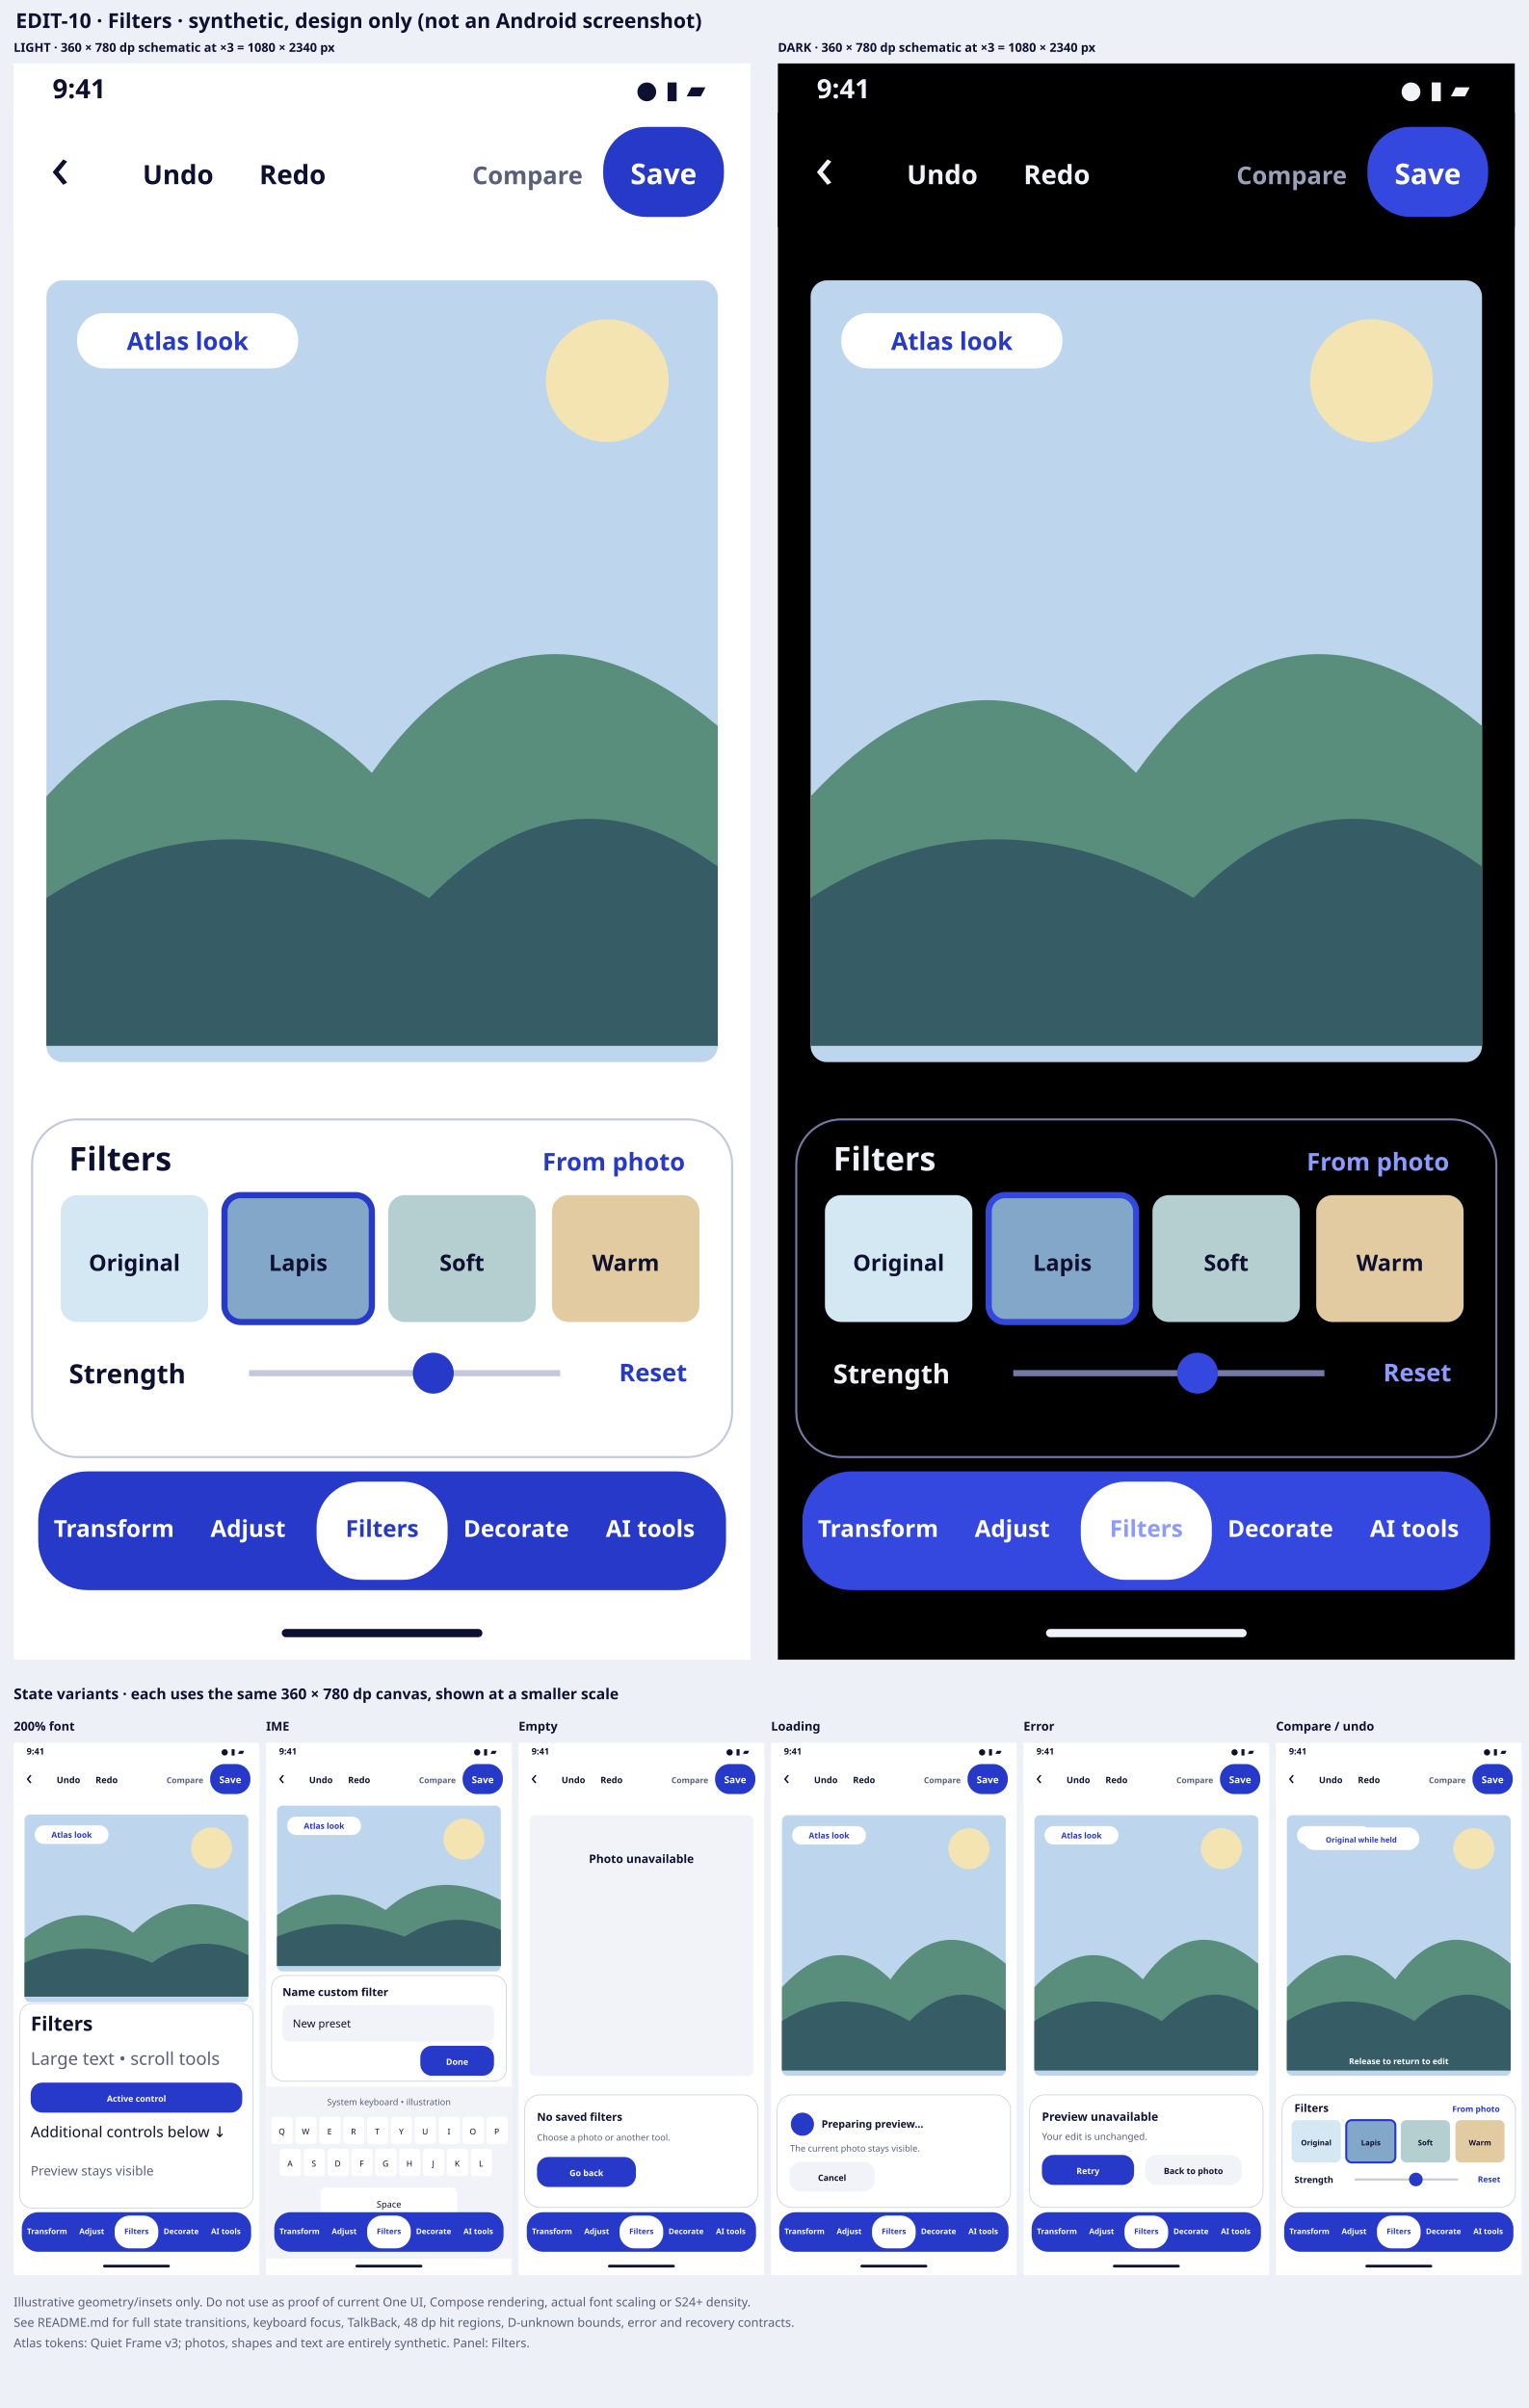
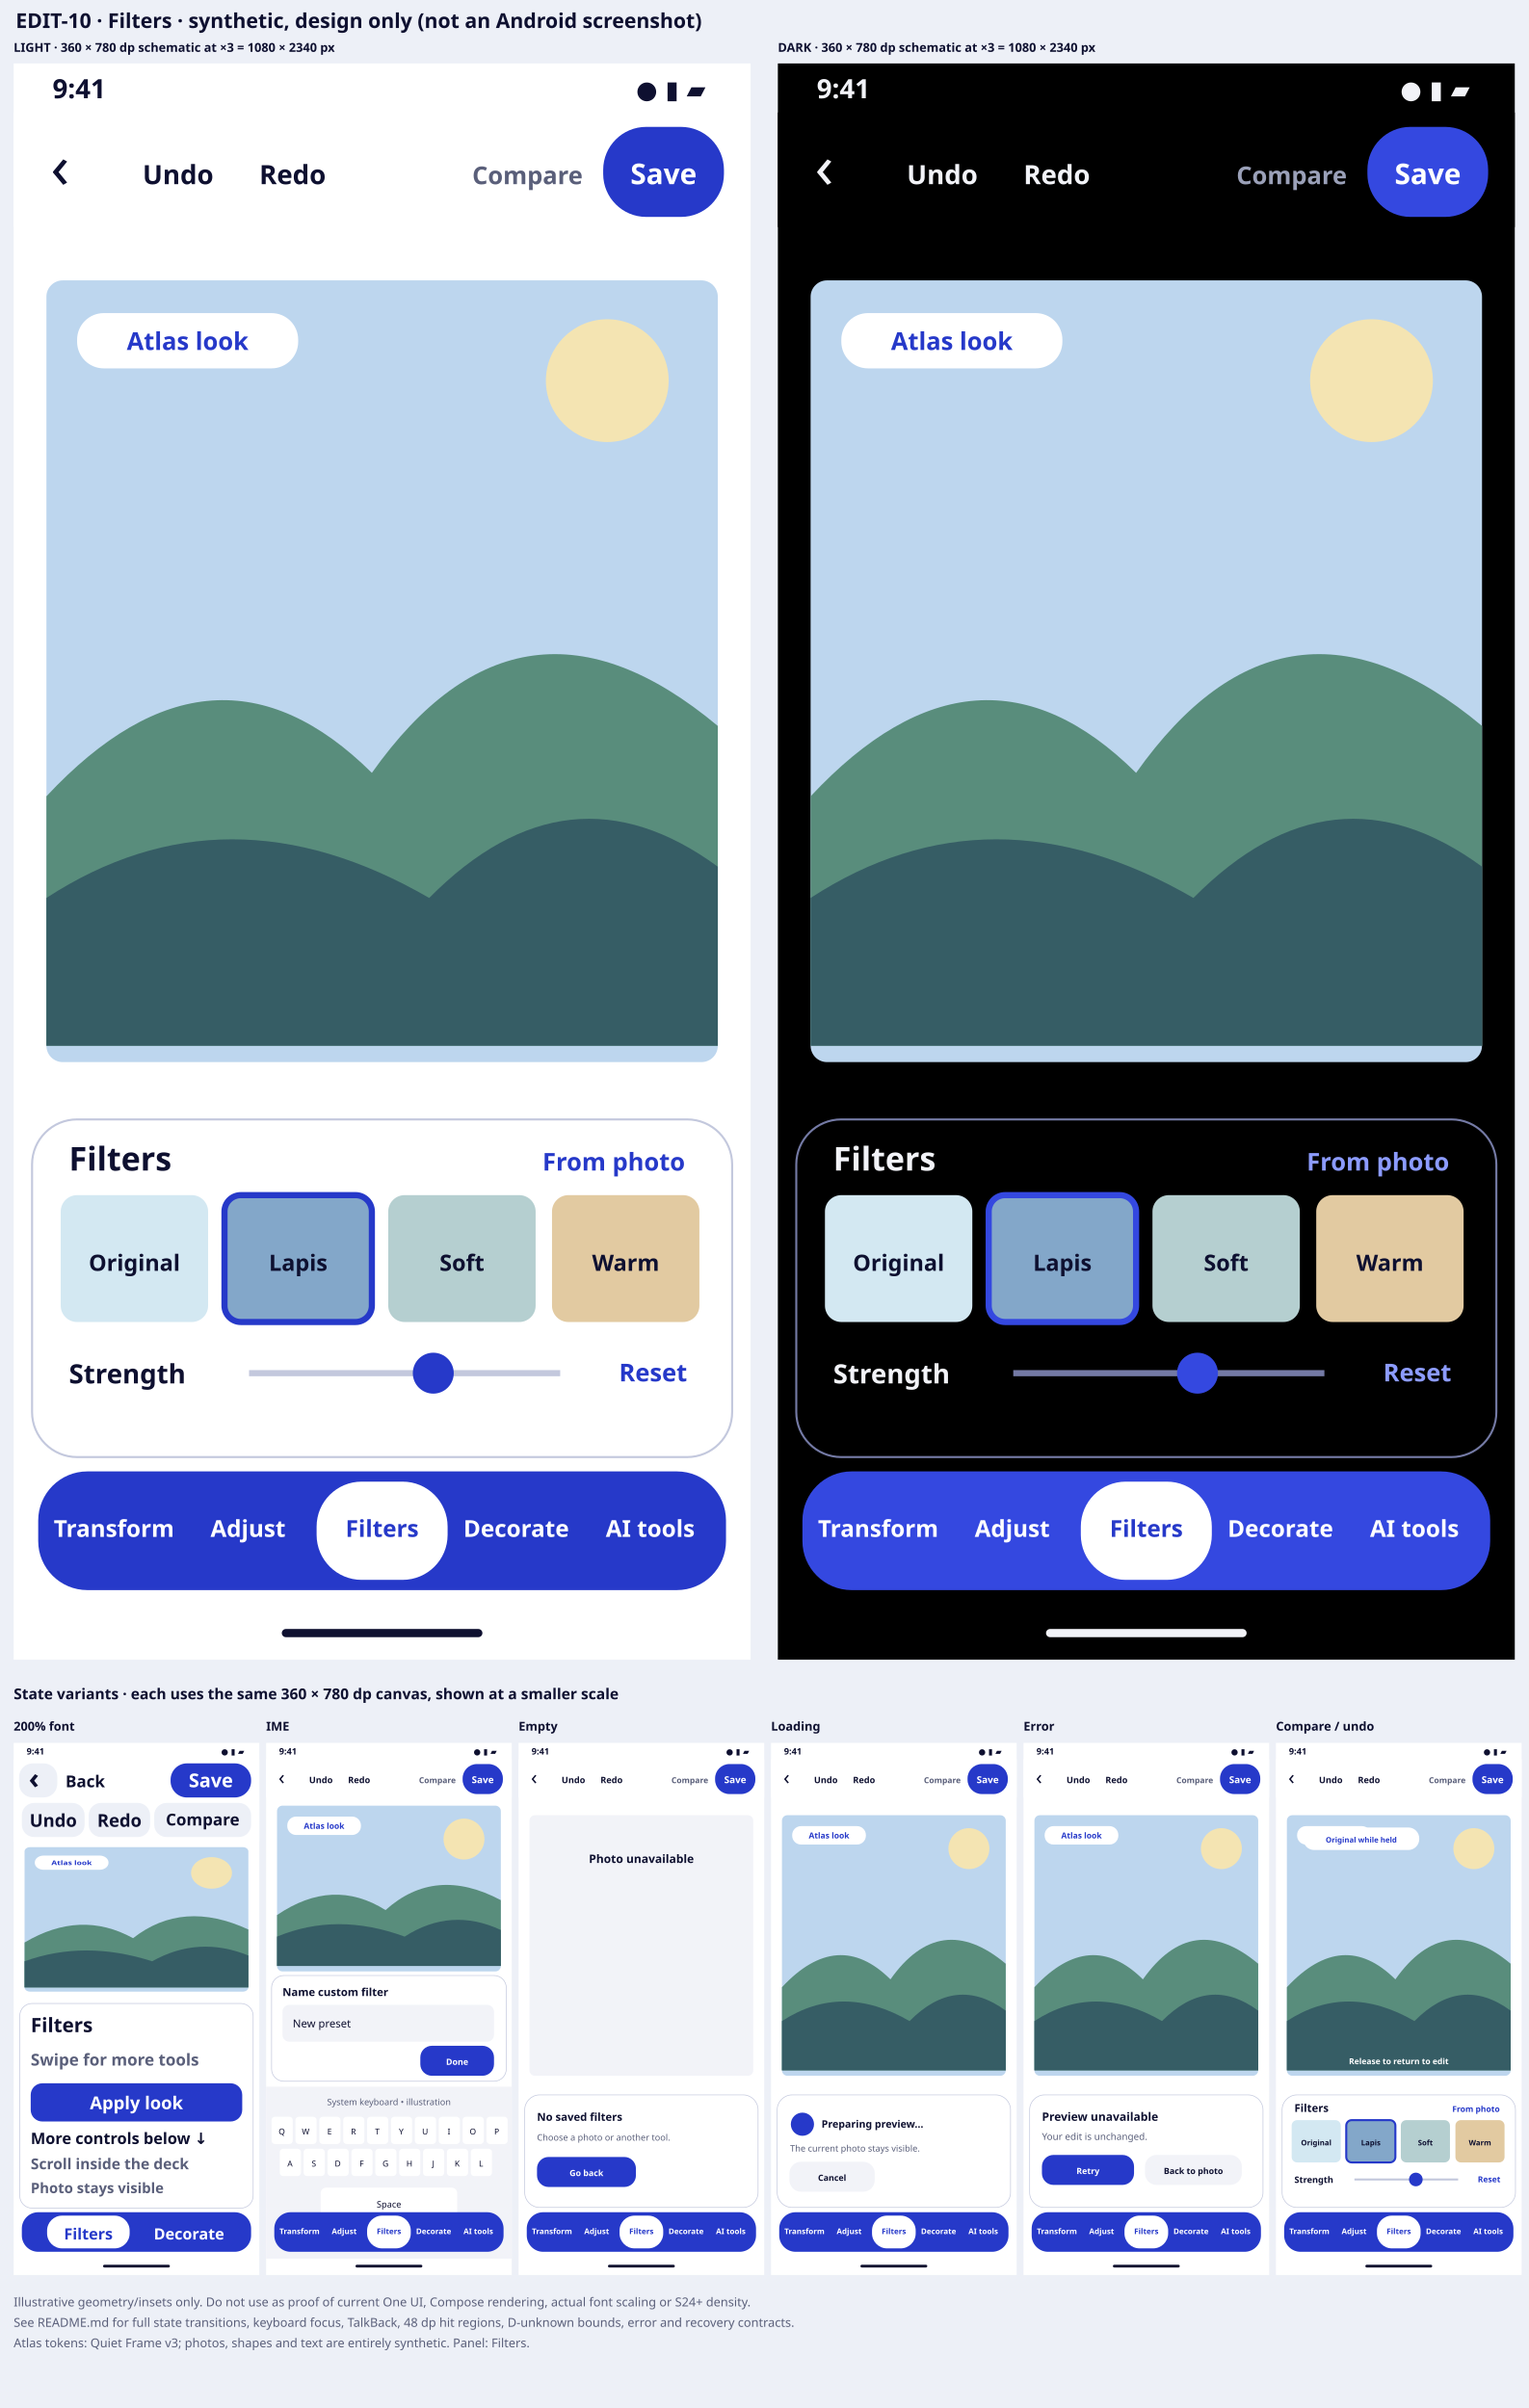
<svg xmlns="http://www.w3.org/2000/svg" width="2240" height="3530" viewBox="0 0 2240 3530" role="img" aria-label="EDIT-10 Filters two full S24 plus light dark 1080 by 2340 wireframes and six smaller layout state variants">
  <rect x="0" y="0" width="2240" height="3530" rx="0" fill="#EDF0F7" stroke="none" stroke-width="0" />
  <text x="23" y="41" fill="#0E1030" font-size="30" font-weight="700" font-family="Funnel Sans, sans-serif" text-anchor="start">EDIT-10 · Filters · synthetic, design only (not an Android screenshot)</text>
  <text x="20" y="76" fill="#0E1030" font-size="18" font-weight="600" font-family="Funnel Sans, sans-serif" text-anchor="start">LIGHT · 360 × 780 dp schematic at ×3 = 1080 × 2340 px</text>
  <g transform="translate(20,93) scale(3)">
    <rect x="0" y="0" width="360" height="780" rx="0" fill="#FFFFFF" stroke="none" stroke-width="0" />
    <text x="19" y="17" fill="#0E1030" font-size="13" font-weight="600" font-family="Funnel Sans, sans-serif" text-anchor="start">9:41</text>
    <text x="338" y="17" fill="#0E1030" font-size="12" font-weight="500" font-family="Funnel Sans, sans-serif" text-anchor="end">● ▮ ▰</text>
    <rect x="0" y="24" width="360" height="56" rx="0" fill="#FFFFFF" stroke="none" stroke-width="0" />
    <text x="18" y="61" fill="#0E1030" font-size="30" font-weight="400" font-family="Funnel Sans, sans-serif" text-anchor="start">‹</text>
    <text x="63" y="59" fill="#0E1030" font-size="13" font-weight="600" font-family="Funnel Sans, sans-serif" text-anchor="start">Undo</text>
    <text x="120" y="59" fill="#0E1030" font-size="13" font-weight="600" font-family="Funnel Sans, sans-serif" text-anchor="start">Redo</text>
    <text x="224" y="59" fill="#5A5F7A" font-size="12" font-weight="600" font-family="Funnel Sans, sans-serif" text-anchor="start">Compare</text>
    <rect x="288" y="31" width="59" height="44" rx="21" fill="#2639C9" stroke="none" stroke-width="0" />
    <text x="317.5" y="59" fill="#FFFFFF" font-size="14" font-weight="600" font-family="Funnel Sans, sans-serif" text-anchor="middle">Save</text>
    <rect x="16" y="106" width="328" height="382" rx="8" fill="#BDD6EE" stroke="none" stroke-width="0" />
    <path d="M16 358.12 Q98 270.26 175 346.66 Q248 243.52 344 323.74 V480 H16Z" fill="#598D7C" />
    <path d="M16 407.78 Q104 350.48 203 407.78 Q271 339.02 344 392.5 V480 H16Z" fill="#365D65" />
    <circle cx="290" cy="155" r="30" fill="#F4E4B2" stroke="none" stroke-width="0" />
    <rect x="31" y="122" width="108" height="27" rx="13" fill="#FFFFFF" stroke="none" stroke-width="0" />
    <text x="85" y="140" fill="#2639C9" font-size="12" font-weight="600" font-family="Funnel Sans, sans-serif" text-anchor="middle">Atlas look</text>
    <rect x="9" y="516" width="342" height="165" rx="22" fill="#FFFFFF" stroke="#C3C8DD" stroke-width="1" />
    <text x="27" y="541" fill="#0E1030" font-size="16" font-weight="600" font-family="Funnel Sans, sans-serif" text-anchor="start">Filters</text>
    <text x="328" y="541" fill="#2639C9" font-size="12" font-weight="600" font-family="Funnel Sans, sans-serif" text-anchor="end">From photo</text>
    <rect x="23" y="553" width="72" height="62" rx="8" fill="#D3E8F2" stroke="none" stroke-width="0" />
    <text x="59" y="590" fill="#0E1030" font-size="11" font-weight="600" font-family="Funnel Sans, sans-serif" text-anchor="middle">Original</text>
    <rect x="103" y="553" width="72" height="62" rx="8" fill="#83A7C9" stroke="#2639C9" stroke-width="3" />
    <text x="139" y="590" fill="#0E1030" font-size="11" font-weight="600" font-family="Funnel Sans, sans-serif" text-anchor="middle">Lapis</text>
    <rect x="183" y="553" width="72" height="62" rx="8" fill="#B5CFD0" stroke="none" stroke-width="0" />
    <text x="219" y="590" fill="#0E1030" font-size="11" font-weight="600" font-family="Funnel Sans, sans-serif" text-anchor="middle">Soft</text>
    <rect x="263" y="553" width="72" height="62" rx="8" fill="#E2CAA1" stroke="none" stroke-width="0" />
    <text x="299" y="590" fill="#0E1030" font-size="11" font-weight="600" font-family="Funnel Sans, sans-serif" text-anchor="middle">Warm</text>
    <text x="27" y="645" fill="#0E1030" font-size="13" font-weight="600" font-family="Funnel Sans, sans-serif" text-anchor="start">Strength</text>
    <line x1="115" y1="640" x2="267" y2="640" stroke="#C3C8DD" stroke-width="3" />
    <circle cx="205" cy="640" r="10" fill="#2639C9" stroke="none" stroke-width="0" />
    <text x="329" y="644" fill="#2639C9" font-size="12" font-weight="600" font-family="Funnel Sans, sans-serif" text-anchor="end">Reset</text>
    <rect x="12" y="688" width="336" height="58" rx="24" fill="#2639C9" stroke="none" stroke-width="0" />
    <text x="49" y="720" fill="#FFFFFF" font-size="11.4" font-weight="600" font-family="Funnel Sans, sans-serif" text-anchor="middle">Transform</text>
    <text x="114.5" y="720" fill="#FFFFFF" font-size="11.4" font-weight="600" font-family="Funnel Sans, sans-serif" text-anchor="middle">Adjust</text>
    <rect x="148" y="693" width="64" height="48" rx="22" fill="#FFFFFF" stroke="none" stroke-width="0" />
    <text x="180" y="720" fill="#2639C9" font-size="11.4" font-weight="600" font-family="Funnel Sans, sans-serif" text-anchor="middle">Filters</text>
    <text x="245.5" y="720" fill="#FFFFFF" font-size="11.4" font-weight="600" font-family="Funnel Sans, sans-serif" text-anchor="middle">Decorate</text>
    <text x="311" y="720" fill="#FFFFFF" font-size="11.4" font-weight="600" font-family="Funnel Sans, sans-serif" text-anchor="middle">AI tools</text>
    <rect x="131" y="765" width="98" height="4" rx="2" fill="#0E1030" stroke="none" stroke-width="0" />
  </g>
  <text x="1140" y="76" fill="#0E1030" font-size="18" font-weight="600" font-family="Funnel Sans, sans-serif" text-anchor="start">DARK · 360 × 780 dp schematic at ×3 = 1080 × 2340 px</text>
  <g transform="translate(1140,93) scale(3)">
    <rect x="0" y="0" width="360" height="780" rx="0" fill="#000000" stroke="none" stroke-width="0" />
    <text x="19" y="17" fill="#F2F3F8" font-size="13" font-weight="600" font-family="Funnel Sans, sans-serif" text-anchor="start">9:41</text>
    <text x="338" y="17" fill="#F2F3F8" font-size="12" font-weight="500" font-family="Funnel Sans, sans-serif" text-anchor="end">● ▮ ▰</text>
    <rect x="0" y="24" width="360" height="56" rx="0" fill="#000000" stroke="none" stroke-width="0" />
    <text x="18" y="61" fill="#F2F3F8" font-size="30" font-weight="400" font-family="Funnel Sans, sans-serif" text-anchor="start">‹</text>
    <text x="63" y="59" fill="#F2F3F8" font-size="13" font-weight="600" font-family="Funnel Sans, sans-serif" text-anchor="start">Undo</text>
    <text x="120" y="59" fill="#F2F3F8" font-size="13" font-weight="600" font-family="Funnel Sans, sans-serif" text-anchor="start">Redo</text>
    <text x="224" y="59" fill="#9AA0B8" font-size="12" font-weight="600" font-family="Funnel Sans, sans-serif" text-anchor="start">Compare</text>
    <rect x="288" y="31" width="59" height="44" rx="21" fill="#3448E0" stroke="none" stroke-width="0" />
    <text x="317.5" y="59" fill="#FFFFFF" font-size="14" font-weight="600" font-family="Funnel Sans, sans-serif" text-anchor="middle">Save</text>
    <rect x="16" y="106" width="328" height="382" rx="8" fill="#BDD6EE" stroke="none" stroke-width="0" />
    <path d="M16 358.12 Q98 270.26 175 346.66 Q248 243.52 344 323.74 V480 H16Z" fill="#598D7C" />
    <path d="M16 407.78 Q104 350.48 203 407.78 Q271 339.02 344 392.5 V480 H16Z" fill="#365D65" />
    <circle cx="290" cy="155" r="30" fill="#F4E4B2" stroke="none" stroke-width="0" />
    <rect x="31" y="122" width="108" height="27" rx="13" fill="#FFFFFF" stroke="none" stroke-width="0" />
    <text x="85" y="140" fill="#2639C9" font-size="12" font-weight="600" font-family="Funnel Sans, sans-serif" text-anchor="middle">Atlas look</text>
    <rect x="9" y="516" width="342" height="165" rx="22" fill="#000000" stroke="#747AA5" stroke-width="1" />
    <text x="27" y="541" fill="#F2F3F8" font-size="16" font-weight="600" font-family="Funnel Sans, sans-serif" text-anchor="start">Filters</text>
    <text x="328" y="541" fill="#8C9BFF" font-size="12" font-weight="600" font-family="Funnel Sans, sans-serif" text-anchor="end">From photo</text>
    <rect x="23" y="553" width="72" height="62" rx="8" fill="#D3E8F2" stroke="none" stroke-width="0" />
    <text x="59" y="590" fill="#0E1030" font-size="11" font-weight="600" font-family="Funnel Sans, sans-serif" text-anchor="middle">Original</text>
    <rect x="103" y="553" width="72" height="62" rx="8" fill="#83A7C9" stroke="#3448E0" stroke-width="3" />
    <text x="139" y="590" fill="#0E1030" font-size="11" font-weight="600" font-family="Funnel Sans, sans-serif" text-anchor="middle">Lapis</text>
    <rect x="183" y="553" width="72" height="62" rx="8" fill="#B5CFD0" stroke="none" stroke-width="0" />
    <text x="219" y="590" fill="#0E1030" font-size="11" font-weight="600" font-family="Funnel Sans, sans-serif" text-anchor="middle">Soft</text>
    <rect x="263" y="553" width="72" height="62" rx="8" fill="#E2CAA1" stroke="none" stroke-width="0" />
    <text x="299" y="590" fill="#0E1030" font-size="11" font-weight="600" font-family="Funnel Sans, sans-serif" text-anchor="middle">Warm</text>
    <text x="27" y="645" fill="#F2F3F8" font-size="13" font-weight="600" font-family="Funnel Sans, sans-serif" text-anchor="start">Strength</text>
    <line x1="115" y1="640" x2="267" y2="640" stroke="#747AA5" stroke-width="3" />
    <circle cx="205" cy="640" r="10" fill="#3448E0" stroke="none" stroke-width="0" />
    <text x="329" y="644" fill="#8C9BFF" font-size="12" font-weight="600" font-family="Funnel Sans, sans-serif" text-anchor="end">Reset</text>
    <rect x="12" y="688" width="336" height="58" rx="24" fill="#3448E0" stroke="none" stroke-width="0" />
    <text x="49" y="720" fill="#FFFFFF" font-size="11.4" font-weight="600" font-family="Funnel Sans, sans-serif" text-anchor="middle">Transform</text>
    <text x="114.5" y="720" fill="#FFFFFF" font-size="11.4" font-weight="600" font-family="Funnel Sans, sans-serif" text-anchor="middle">Adjust</text>
    <rect x="148" y="693" width="64" height="48" rx="22" fill="#FFFFFF" stroke="none" stroke-width="0" />
-     <text x="180" y="720" fill="#8C9BFF" font-size="11.4" font-weight="600" font-family="Funnel Sans, sans-serif" text-anchor="middle">Filters</text>
+     <text x="180" y="720" fill="#2639C9" font-size="11.4" font-weight="600" font-family="Funnel Sans, sans-serif" text-anchor="middle">Filters</text>
    <text x="245.5" y="720" fill="#FFFFFF" font-size="11.4" font-weight="600" font-family="Funnel Sans, sans-serif" text-anchor="middle">Decorate</text>
    <text x="311" y="720" fill="#FFFFFF" font-size="11.4" font-weight="600" font-family="Funnel Sans, sans-serif" text-anchor="middle">AI tools</text>
    <rect x="131" y="765" width="98" height="4" rx="2" fill="#F2F3F8" stroke="none" stroke-width="0" />
  </g>
  <text x="20" y="2491" fill="#0E1030" font-size="22" font-weight="700" font-family="Funnel Sans, sans-serif" text-anchor="start">State variants · each uses the same 360 × 780 dp canvas, shown at a smaller scale</text>
  <text x="20" y="2537" fill="#0E1030" font-size="18" font-weight="600" font-family="Funnel Sans, sans-serif" text-anchor="start">200% font</text>
  <g transform="translate(20,2555) scale(1)">
-     <rect x="0" y="0" width="360" height="780" rx="0" fill="#FFFFFF" stroke="none" stroke-width="0" />
-     <text x="19" y="17" fill="#0E1030" font-size="13" font-weight="600" font-family="Funnel Sans, sans-serif" text-anchor="start">9:41</text>
-     <text x="338" y="17" fill="#0E1030" font-size="12" font-weight="500" font-family="Funnel Sans, sans-serif" text-anchor="end">● ▮ ▰</text>
-     <rect x="0" y="24" width="360" height="56" rx="0" fill="#FFFFFF" stroke="none" stroke-width="0" />
-     <text x="18" y="61" fill="#0E1030" font-size="30" font-weight="400" font-family="Funnel Sans, sans-serif" text-anchor="start">‹</text>
-     <text x="63" y="59" fill="#0E1030" font-size="13" font-weight="600" font-family="Funnel Sans, sans-serif" text-anchor="start">Undo</text>
-     <text x="120" y="59" fill="#0E1030" font-size="13" font-weight="600" font-family="Funnel Sans, sans-serif" text-anchor="start">Redo</text>
-     <text x="224" y="59" fill="#5A5F7A" font-size="12" font-weight="600" font-family="Funnel Sans, sans-serif" text-anchor="start">Compare</text>
-     <rect x="288" y="31" width="59" height="44" rx="21" fill="#2639C9" stroke="none" stroke-width="0" />
-     <text x="317.5" y="59" fill="#FFFFFF" font-size="14" font-weight="600" font-family="Funnel Sans, sans-serif" text-anchor="middle">Save</text>
-     <rect x="16" y="105" width="328" height="275" rx="8" fill="#BDD6EE" stroke="none" stroke-width="0" />
-     <path d="M16 286.5 Q98 223.25 175 278.25 Q248 204 344 261.75 V372 H16Z" fill="#598D7C" />
-     <path d="M16 322.25 Q104 281 203 322.25 Q271 272.75 344 311.25 V372 H16Z" fill="#365D65" />
-     <circle cx="290" cy="154" r="30" fill="#F4E4B2" stroke="none" stroke-width="0" />
-     <rect x="31" y="121" width="108" height="27" rx="13" fill="#FFFFFF" stroke="none" stroke-width="0" />
-     <text x="85" y="139" fill="#2639C9" font-size="12" font-weight="600" font-family="Funnel Sans, sans-serif" text-anchor="middle">Atlas look</text>
+     <rect x="0" y="0" width="360" height="780" rx="0" fill="#FFFFFF" stroke="none" />
+     <text x="19" y="17" fill="#0E1030" font-size="13" font-weight="600" font-family="Funnel Sans, sans-serif" text-anchor="start">9:41</text>
+     <text x="338" y="17" fill="#0E1030" font-size="12" font-weight="500" font-family="Funnel Sans, sans-serif" text-anchor="end">● ▮ ▰</text>
+     <rect x="0" y="24" width="360" height="121" rx="0" fill="#FFFFFF" stroke="none" />
+     <rect x="8" y="30" width="56" height="50" rx="20" fill="#EDF0F7" stroke="none" />
+     <text x="22" y="67" fill="#0E1030" font-size="42" font-weight="600" font-family="Funnel Sans, sans-serif" text-anchor="start">‹</text>
+     <text x="76" y="65" fill="#0E1030" font-size="24" font-weight="600" font-family="Funnel Sans, sans-serif" text-anchor="start">Back</text>
+     <rect x="230" y="30" width="118" height="50" rx="24" fill="#2639C9" stroke="none" />
+     <text x="289" y="65" fill="#FFFFFF" font-size="28" font-weight="600" font-family="Funnel Sans, sans-serif" text-anchor="middle">Save</text>
+     <rect x="12" y="88" width="92" height="50" rx="18" fill="#EDF0F7" stroke="none" />
+     <text x="58" y="123" fill="#0E1030" font-size="26" font-weight="600" font-family="Funnel Sans, sans-serif" text-anchor="middle">Undo</text>
+     <rect x="110" y="88" width="90" height="50" rx="18" fill="#EDF0F7" stroke="none" />
+     <text x="155" y="123" fill="#0E1030" font-size="26" font-weight="600" font-family="Funnel Sans, sans-serif" text-anchor="middle">Redo</text>
+     <rect x="206" y="88" width="142" height="50" rx="18" fill="#EDF0F7" stroke="none" />
+     <text x="277" y="121" fill="#0E1030" font-size="24" font-weight="600" font-family="Funnel Sans, sans-serif" text-anchor="middle">Compare</text>
+     <g transform="translate(0,72) scale(1,0.77)">
+       <rect x="16" y="105" width="328" height="275" rx="8" fill="#BDD6EE" stroke="none" stroke-width="0" />
+       <path d="M16 286.5 Q98 223.25 175 278.25 Q248 204 344 261.75 V372 H16Z" fill="#598D7C" />
+       <path d="M16 322.25 Q104 281 203 322.25 Q271 272.75 344 311.25 V372 H16Z" fill="#365D65" />
+       <circle cx="290" cy="154" r="30" fill="#F4E4B2" stroke="none" stroke-width="0" />
+       <rect x="31" y="121" width="108" height="27" rx="13" fill="#FFFFFF" stroke="none" stroke-width="0" />
+       <text x="85" y="139" fill="#2639C9" font-size="12" font-weight="600" font-family="Funnel Sans, sans-serif" text-anchor="middle">Atlas look</text>
+     </g>
    <rect x="9" y="382" width="342" height="300" rx="18" fill="#FFFFFF" stroke="#C3C8DD" stroke-width="1" />
-     <text x="25" y="422" fill="#0E1030" font-size="29" font-weight="700" font-family="Funnel Sans, sans-serif" text-anchor="start">Filters</text>
-     <text x="25" y="472" fill="#5A5F7A" font-size="26" font-weight="400" font-family="Funnel Sans, sans-serif" text-anchor="start">Large text • scroll tools</text>
-     <rect x="25" y="498" width="310" height="44" rx="17" fill="#2639C9" stroke="none" stroke-width="0" />
-     <text x="180" y="526" fill="#FFFFFF" font-size="12.5" font-weight="600" font-family="Funnel Sans, sans-serif" text-anchor="middle">Active control</text>
-     <text x="25" y="578" fill="#0E1030" font-size="22" font-weight="400" font-family="Funnel Sans, sans-serif" text-anchor="start">Additional controls below ↓</text>
-     <text x="25" y="634" fill="#5A5F7A" font-size="19" font-weight="400" font-family="Funnel Sans, sans-serif" text-anchor="start">Preview stays visible</text>
-     <rect x="12" y="688" width="336" height="58" rx="24" fill="#2639C9" stroke="none" stroke-width="0" />
-     <text x="49" y="720" fill="#FFFFFF" font-size="11.4" font-weight="600" font-family="Funnel Sans, sans-serif" text-anchor="middle">Transform</text>
-     <text x="114.5" y="720" fill="#FFFFFF" font-size="11.4" font-weight="600" font-family="Funnel Sans, sans-serif" text-anchor="middle">Adjust</text>
-     <rect x="148" y="693" width="64" height="48" rx="22" fill="#FFFFFF" stroke="none" stroke-width="0" />
-     <text x="180" y="720" fill="#2639C9" font-size="11.4" font-weight="600" font-family="Funnel Sans, sans-serif" text-anchor="middle">Filters</text>
-     <text x="245.5" y="720" fill="#FFFFFF" font-size="11.4" font-weight="600" font-family="Funnel Sans, sans-serif" text-anchor="middle">Decorate</text>
-     <text x="311" y="720" fill="#FFFFFF" font-size="11.4" font-weight="600" font-family="Funnel Sans, sans-serif" text-anchor="middle">AI tools</text>
-     <rect x="131" y="765" width="98" height="4" rx="2" fill="#0E1030" stroke="none" stroke-width="0" />
+     <text x="25" y="424" fill="#0E1030" font-size="29" font-weight="600" font-family="Funnel Sans, sans-serif" text-anchor="start">Filters</text>
+     <text x="25" y="473" fill="#5A5F7A" font-size="24" font-weight="600" font-family="Funnel Sans, sans-serif" text-anchor="start">Swipe for more tools</text>
+     <rect x="25" y="499" width="310" height="56" rx="17" fill="#2639C9" stroke="none" />
+     <text x="180" y="537" fill="#FFFFFF" font-size="26" font-weight="600" font-family="Funnel Sans, sans-serif" text-anchor="middle">Apply look</text>
+     <text x="25" y="588" fill="#0E1030" font-size="23" font-weight="600" font-family="Funnel Sans, sans-serif" text-anchor="start">More controls below ↓</text>
+     <text x="25" y="625" fill="#5A5F7A" font-size="22" font-weight="600" font-family="Funnel Sans, sans-serif" text-anchor="start">Scroll inside the deck</text>
+     <text x="25" y="660" fill="#5A5F7A" font-size="21" font-weight="600" font-family="Funnel Sans, sans-serif" text-anchor="start">Photo stays visible</text>
+     <rect x="12" y="688" width="336" height="58" rx="24" fill="#2639C9" stroke="none" />
+     <defs>
+       <clipPath id="edit10-200-strip-filters" clipPathUnits="userSpaceOnUse">
+         <rect x="12" y="688" width="336" height="58" rx="24" fill="#FFFFFF" />
+       </clipPath>
+     </defs>
+     <g clip-path="url(#edit10-200-strip-filters)">
+       <g transform="translate(-278,0)">
+         <text x="101" y="728" fill="#FFFFFF" font-size="22.8" font-weight="600" font-family="Funnel Sans, sans-serif" text-anchor="middle">Transform</text>
+         <text x="253.5" y="728" fill="#FFFFFF" font-size="22.8" font-weight="600" font-family="Funnel Sans, sans-serif" text-anchor="middle">Adjust</text>
+         <rect x="327" y="693" width="121" height="48" rx="22" fill="#FFFFFF" stroke="none" />
+         <text x="387.5" y="728" fill="#2639C9" font-size="22.8" font-weight="600" font-family="Funnel Sans, sans-serif" text-anchor="middle">Filters</text>
+         <text x="535" y="728" fill="#FFFFFF" font-size="22.8" font-weight="600" font-family="Funnel Sans, sans-serif" text-anchor="middle">Decorate</text>
+         <text x="685.5" y="728" fill="#FFFFFF" font-size="22.8" font-weight="600" font-family="Funnel Sans, sans-serif" text-anchor="middle">AI tools</text>
+       </g>
+     </g>
+     <rect x="131" y="765" width="98" height="4" rx="2" fill="#0E1030" stroke="none" />
  </g>
  <text x="390" y="2537" fill="#0E1030" font-size="18" font-weight="600" font-family="Funnel Sans, sans-serif" text-anchor="start">IME</text>
  <g transform="translate(390,2555) scale(1)">
    <rect x="0" y="0" width="360" height="780" rx="0" fill="#FFFFFF" stroke="none" stroke-width="0" />
    <text x="19" y="17" fill="#0E1030" font-size="13" font-weight="600" font-family="Funnel Sans, sans-serif" text-anchor="start">9:41</text>
    <text x="338" y="17" fill="#0E1030" font-size="12" font-weight="500" font-family="Funnel Sans, sans-serif" text-anchor="end">● ▮ ▰</text>
    <rect x="0" y="24" width="360" height="56" rx="0" fill="#FFFFFF" stroke="none" stroke-width="0" />
    <text x="18" y="61" fill="#0E1030" font-size="30" font-weight="400" font-family="Funnel Sans, sans-serif" text-anchor="start">‹</text>
    <text x="63" y="59" fill="#0E1030" font-size="13" font-weight="600" font-family="Funnel Sans, sans-serif" text-anchor="start">Undo</text>
    <text x="120" y="59" fill="#0E1030" font-size="13" font-weight="600" font-family="Funnel Sans, sans-serif" text-anchor="start">Redo</text>
    <text x="224" y="59" fill="#5A5F7A" font-size="12" font-weight="600" font-family="Funnel Sans, sans-serif" text-anchor="start">Compare</text>
    <rect x="288" y="31" width="59" height="44" rx="21" fill="#2639C9" stroke="none" stroke-width="0" />
    <text x="317.5" y="59" fill="#FFFFFF" font-size="14" font-weight="600" font-family="Funnel Sans, sans-serif" text-anchor="middle">Save</text>
    <rect x="16" y="92" width="328" height="243" rx="8" fill="#BDD6EE" stroke="none" stroke-width="0" />
    <path d="M16 252.38 Q98 196.49 175 245.09 Q248 179.48 344 230.51 V327 H16Z" fill="#598D7C" />
    <path d="M16 283.97 Q104 247.52 203 283.97 Q271 240.23 344 274.25 V327 H16Z" fill="#365D65" />
    <circle cx="290" cy="141" r="30" fill="#F4E4B2" stroke="none" stroke-width="0" />
    <rect x="31" y="108" width="108" height="27" rx="13" fill="#FFFFFF" stroke="none" stroke-width="0" />
    <text x="85" y="126" fill="#2639C9" font-size="12" font-weight="600" font-family="Funnel Sans, sans-serif" text-anchor="middle">Atlas look</text>
    <rect x="8" y="341" width="344" height="155" rx="18" fill="#FFFFFF" stroke="#C3C8DD" stroke-width="1" />
    <text x="24" y="371" fill="#0E1030" font-size="16" font-weight="600" font-family="Funnel Sans, sans-serif" text-anchor="start">Name custom filter</text>
    <rect x="24" y="384" width="310" height="54" rx="10" fill="#F2F3F8" stroke="none" stroke-width="0" />
    <text x="39" y="417" fill="#0E1030" font-size="16" font-weight="400" font-family="Funnel Sans, sans-serif" text-anchor="start">New preset</text>
    <rect x="226" y="444" width="108" height="44" rx="17" fill="#2639C9" stroke="none" stroke-width="0" />
    <text x="280" y="472" fill="#FFFFFF" font-size="12.5" font-weight="600" font-family="Funnel Sans, sans-serif" text-anchor="middle">Done</text>
    <rect x="0" y="504" width="360" height="252" rx="0" fill="#F2F3F8" stroke="none" stroke-width="0" />
    <text x="180" y="531" fill="#5A5F7A" font-size="13" font-weight="500" font-family="Funnel Sans, sans-serif" text-anchor="middle">System keyboard • illustration</text>
    <rect x="8" y="548" width="31" height="40" rx="5" fill="#FFFFFF" stroke="none" stroke-width="0" />
    <text x="23" y="574" fill="#0E1030" font-size="12" font-weight="500" font-family="Funnel Sans, sans-serif" text-anchor="middle">Q</text>
    <rect x="43" y="548" width="31" height="40" rx="5" fill="#FFFFFF" stroke="none" stroke-width="0" />
    <text x="58" y="574" fill="#0E1030" font-size="12" font-weight="500" font-family="Funnel Sans, sans-serif" text-anchor="middle">W</text>
    <rect x="78" y="548" width="31" height="40" rx="5" fill="#FFFFFF" stroke="none" stroke-width="0" />
    <text x="93" y="574" fill="#0E1030" font-size="12" font-weight="500" font-family="Funnel Sans, sans-serif" text-anchor="middle">E</text>
    <rect x="113" y="548" width="31" height="40" rx="5" fill="#FFFFFF" stroke="none" stroke-width="0" />
    <text x="128" y="574" fill="#0E1030" font-size="12" font-weight="500" font-family="Funnel Sans, sans-serif" text-anchor="middle">R</text>
    <rect x="148" y="548" width="31" height="40" rx="5" fill="#FFFFFF" stroke="none" stroke-width="0" />
    <text x="163" y="574" fill="#0E1030" font-size="12" font-weight="500" font-family="Funnel Sans, sans-serif" text-anchor="middle">T</text>
    <rect x="183" y="548" width="31" height="40" rx="5" fill="#FFFFFF" stroke="none" stroke-width="0" />
    <text x="198" y="574" fill="#0E1030" font-size="12" font-weight="500" font-family="Funnel Sans, sans-serif" text-anchor="middle">Y</text>
    <rect x="218" y="548" width="31" height="40" rx="5" fill="#FFFFFF" stroke="none" stroke-width="0" />
    <text x="233" y="574" fill="#0E1030" font-size="12" font-weight="500" font-family="Funnel Sans, sans-serif" text-anchor="middle">U</text>
    <rect x="253" y="548" width="31" height="40" rx="5" fill="#FFFFFF" stroke="none" stroke-width="0" />
    <text x="268" y="574" fill="#0E1030" font-size="12" font-weight="500" font-family="Funnel Sans, sans-serif" text-anchor="middle">I</text>
    <rect x="288" y="548" width="31" height="40" rx="5" fill="#FFFFFF" stroke="none" stroke-width="0" />
    <text x="303" y="574" fill="#0E1030" font-size="12" font-weight="500" font-family="Funnel Sans, sans-serif" text-anchor="middle">O</text>
    <rect x="323" y="548" width="31" height="40" rx="5" fill="#FFFFFF" stroke="none" stroke-width="0" />
    <text x="338" y="574" fill="#0E1030" font-size="12" font-weight="500" font-family="Funnel Sans, sans-serif" text-anchor="middle">P</text>
    <rect x="20" y="595" width="31" height="40" rx="5" fill="#FFFFFF" stroke="none" stroke-width="0" />
    <text x="35" y="621" fill="#0E1030" font-size="12" font-weight="500" font-family="Funnel Sans, sans-serif" text-anchor="middle">A</text>
    <rect x="55" y="595" width="31" height="40" rx="5" fill="#FFFFFF" stroke="none" stroke-width="0" />
    <text x="70" y="621" fill="#0E1030" font-size="12" font-weight="500" font-family="Funnel Sans, sans-serif" text-anchor="middle">S</text>
    <rect x="90" y="595" width="31" height="40" rx="5" fill="#FFFFFF" stroke="none" stroke-width="0" />
    <text x="105" y="621" fill="#0E1030" font-size="12" font-weight="500" font-family="Funnel Sans, sans-serif" text-anchor="middle">D</text>
    <rect x="125" y="595" width="31" height="40" rx="5" fill="#FFFFFF" stroke="none" stroke-width="0" />
    <text x="140" y="621" fill="#0E1030" font-size="12" font-weight="500" font-family="Funnel Sans, sans-serif" text-anchor="middle">F</text>
    <rect x="160" y="595" width="31" height="40" rx="5" fill="#FFFFFF" stroke="none" stroke-width="0" />
    <text x="175" y="621" fill="#0E1030" font-size="12" font-weight="500" font-family="Funnel Sans, sans-serif" text-anchor="middle">G</text>
    <rect x="195" y="595" width="31" height="40" rx="5" fill="#FFFFFF" stroke="none" stroke-width="0" />
    <text x="210" y="621" fill="#0E1030" font-size="12" font-weight="500" font-family="Funnel Sans, sans-serif" text-anchor="middle">H</text>
    <rect x="230" y="595" width="31" height="40" rx="5" fill="#FFFFFF" stroke="none" stroke-width="0" />
    <text x="245" y="621" fill="#0E1030" font-size="12" font-weight="500" font-family="Funnel Sans, sans-serif" text-anchor="middle">J</text>
    <rect x="265" y="595" width="31" height="40" rx="5" fill="#FFFFFF" stroke="none" stroke-width="0" />
    <text x="280" y="621" fill="#0E1030" font-size="12" font-weight="500" font-family="Funnel Sans, sans-serif" text-anchor="middle">K</text>
    <rect x="300" y="595" width="31" height="40" rx="5" fill="#FFFFFF" stroke="none" stroke-width="0" />
    <text x="315" y="621" fill="#0E1030" font-size="12" font-weight="500" font-family="Funnel Sans, sans-serif" text-anchor="middle">L</text>
    <rect x="80" y="652" width="200" height="48" rx="8" fill="#FFFFFF" stroke="none" stroke-width="0" />
    <text x="180" y="681" fill="#0E1030" font-size="13" font-weight="500" font-family="Funnel Sans, sans-serif" text-anchor="middle">Space</text>
    <rect x="12" y="688" width="336" height="58" rx="24" fill="#2639C9" stroke="none" stroke-width="0" />
    <text x="49" y="720" fill="#FFFFFF" font-size="11.4" font-weight="600" font-family="Funnel Sans, sans-serif" text-anchor="middle">Transform</text>
    <text x="114.5" y="720" fill="#FFFFFF" font-size="11.4" font-weight="600" font-family="Funnel Sans, sans-serif" text-anchor="middle">Adjust</text>
    <rect x="148" y="693" width="64" height="48" rx="22" fill="#FFFFFF" stroke="none" stroke-width="0" />
    <text x="180" y="720" fill="#2639C9" font-size="11.4" font-weight="600" font-family="Funnel Sans, sans-serif" text-anchor="middle">Filters</text>
    <text x="245.5" y="720" fill="#FFFFFF" font-size="11.4" font-weight="600" font-family="Funnel Sans, sans-serif" text-anchor="middle">Decorate</text>
    <text x="311" y="720" fill="#FFFFFF" font-size="11.4" font-weight="600" font-family="Funnel Sans, sans-serif" text-anchor="middle">AI tools</text>
    <rect x="131" y="765" width="98" height="4" rx="2" fill="#0E1030" stroke="none" stroke-width="0" />
  </g>
  <text x="760" y="2537" fill="#0E1030" font-size="18" font-weight="600" font-family="Funnel Sans, sans-serif" text-anchor="start">Empty</text>
  <g transform="translate(760,2555) scale(1)">
    <rect x="0" y="0" width="360" height="780" rx="0" fill="#FFFFFF" stroke="none" stroke-width="0" />
    <text x="19" y="17" fill="#0E1030" font-size="13" font-weight="600" font-family="Funnel Sans, sans-serif" text-anchor="start">9:41</text>
    <text x="338" y="17" fill="#0E1030" font-size="12" font-weight="500" font-family="Funnel Sans, sans-serif" text-anchor="end">● ▮ ▰</text>
    <rect x="0" y="24" width="360" height="56" rx="0" fill="#FFFFFF" stroke="none" stroke-width="0" />
    <text x="18" y="61" fill="#0E1030" font-size="30" font-weight="400" font-family="Funnel Sans, sans-serif" text-anchor="start">‹</text>
    <text x="63" y="59" fill="#0E1030" font-size="13" font-weight="600" font-family="Funnel Sans, sans-serif" text-anchor="start">Undo</text>
    <text x="120" y="59" fill="#0E1030" font-size="13" font-weight="600" font-family="Funnel Sans, sans-serif" text-anchor="start">Redo</text>
    <text x="224" y="59" fill="#5A5F7A" font-size="12" font-weight="600" font-family="Funnel Sans, sans-serif" text-anchor="start">Compare</text>
    <rect x="288" y="31" width="59" height="44" rx="21" fill="#2639C9" stroke="none" stroke-width="0" />
    <text x="317.5" y="59" fill="#FFFFFF" font-size="14" font-weight="600" font-family="Funnel Sans, sans-serif" text-anchor="middle">Save</text>
    <rect x="16" y="106" width="328" height="382" rx="8" fill="#F2F3F8" stroke="none" stroke-width="0" />
    <text x="180" y="176" fill="#0E1030" font-size="17" font-weight="600" font-family="Funnel Sans, sans-serif" text-anchor="middle">Photo unavailable</text>
    <rect x="9" y="516" width="342" height="165" rx="22" fill="#FFFFFF" stroke="#C3C8DD" stroke-width="1" />
    <text x="27" y="554" fill="#0E1030" font-size="16" font-weight="600" font-family="Funnel Sans, sans-serif" text-anchor="start">No saved filters</text>
    <text x="27" y="583" fill="#5A5F7A" font-size="13" font-weight="400" font-family="Funnel Sans, sans-serif" text-anchor="start">Choose a photo or another tool.</text>
    <rect x="27" y="607" width="145" height="44" rx="17" fill="#2639C9" stroke="none" stroke-width="0" />
    <text x="99.5" y="635" fill="#FFFFFF" font-size="12.5" font-weight="600" font-family="Funnel Sans, sans-serif" text-anchor="middle">Go back</text>
    <rect x="12" y="688" width="336" height="58" rx="24" fill="#2639C9" stroke="none" stroke-width="0" />
    <text x="49" y="720" fill="#FFFFFF" font-size="11.4" font-weight="600" font-family="Funnel Sans, sans-serif" text-anchor="middle">Transform</text>
    <text x="114.5" y="720" fill="#FFFFFF" font-size="11.4" font-weight="600" font-family="Funnel Sans, sans-serif" text-anchor="middle">Adjust</text>
    <rect x="148" y="693" width="64" height="48" rx="22" fill="#FFFFFF" stroke="none" stroke-width="0" />
    <text x="180" y="720" fill="#2639C9" font-size="11.4" font-weight="600" font-family="Funnel Sans, sans-serif" text-anchor="middle">Filters</text>
    <text x="245.5" y="720" fill="#FFFFFF" font-size="11.4" font-weight="600" font-family="Funnel Sans, sans-serif" text-anchor="middle">Decorate</text>
    <text x="311" y="720" fill="#FFFFFF" font-size="11.4" font-weight="600" font-family="Funnel Sans, sans-serif" text-anchor="middle">AI tools</text>
    <rect x="131" y="765" width="98" height="4" rx="2" fill="#0E1030" stroke="none" stroke-width="0" />
  </g>
  <text x="1130" y="2537" fill="#0E1030" font-size="18" font-weight="600" font-family="Funnel Sans, sans-serif" text-anchor="start">Loading</text>
  <g transform="translate(1130,2555) scale(1)">
    <rect x="0" y="0" width="360" height="780" rx="0" fill="#FFFFFF" stroke="none" stroke-width="0" />
    <text x="19" y="17" fill="#0E1030" font-size="13" font-weight="600" font-family="Funnel Sans, sans-serif" text-anchor="start">9:41</text>
    <text x="338" y="17" fill="#0E1030" font-size="12" font-weight="500" font-family="Funnel Sans, sans-serif" text-anchor="end">● ▮ ▰</text>
    <rect x="0" y="24" width="360" height="56" rx="0" fill="#FFFFFF" stroke="none" stroke-width="0" />
    <text x="18" y="61" fill="#0E1030" font-size="30" font-weight="400" font-family="Funnel Sans, sans-serif" text-anchor="start">‹</text>
    <text x="63" y="59" fill="#0E1030" font-size="13" font-weight="600" font-family="Funnel Sans, sans-serif" text-anchor="start">Undo</text>
    <text x="120" y="59" fill="#0E1030" font-size="13" font-weight="600" font-family="Funnel Sans, sans-serif" text-anchor="start">Redo</text>
    <text x="224" y="59" fill="#5A5F7A" font-size="12" font-weight="600" font-family="Funnel Sans, sans-serif" text-anchor="start">Compare</text>
    <rect x="288" y="31" width="59" height="44" rx="21" fill="#2639C9" stroke="none" stroke-width="0" />
    <text x="317.5" y="59" fill="#FFFFFF" font-size="14" font-weight="600" font-family="Funnel Sans, sans-serif" text-anchor="middle">Save</text>
    <rect x="16" y="106" width="328" height="382" rx="8" fill="#BDD6EE" stroke="none" stroke-width="0" />
    <path d="M16 358.12 Q98 270.26 175 346.66 Q248 243.52 344 323.74 V480 H16Z" fill="#598D7C" />
    <path d="M16 407.78 Q104 350.48 203 407.78 Q271 339.02 344 392.5 V480 H16Z" fill="#365D65" />
    <circle cx="290" cy="155" r="30" fill="#F4E4B2" stroke="none" stroke-width="0" />
    <rect x="31" y="122" width="108" height="27" rx="13" fill="#FFFFFF" stroke="none" stroke-width="0" />
    <text x="85" y="140" fill="#2639C9" font-size="12" font-weight="600" font-family="Funnel Sans, sans-serif" text-anchor="middle">Atlas look</text>
    <rect x="9" y="516" width="342" height="165" rx="22" fill="#FFFFFF" stroke="#C3C8DD" stroke-width="1" />
    <circle cx="46" cy="559" r="17" fill="#2639C9" stroke="none" stroke-width="0" />
    <text x="74" y="564" fill="#0E1030" font-size="15" font-weight="600" font-family="Funnel Sans, sans-serif" text-anchor="start">Preparing preview…</text>
    <text x="28" y="599" fill="#5A5F7A" font-size="13" font-weight="400" font-family="Funnel Sans, sans-serif" text-anchor="start">The current photo stays visible.</text>
    <rect x="27" y="614" width="125" height="44" rx="17" fill="#F2F3F8" stroke="none" stroke-width="0" />
    <text x="89.5" y="642" fill="#0E1030" font-size="12.5" font-weight="600" font-family="Funnel Sans, sans-serif" text-anchor="middle">Cancel</text>
    <rect x="12" y="688" width="336" height="58" rx="24" fill="#2639C9" stroke="none" stroke-width="0" />
    <text x="49" y="720" fill="#FFFFFF" font-size="11.4" font-weight="600" font-family="Funnel Sans, sans-serif" text-anchor="middle">Transform</text>
    <text x="114.5" y="720" fill="#FFFFFF" font-size="11.4" font-weight="600" font-family="Funnel Sans, sans-serif" text-anchor="middle">Adjust</text>
    <rect x="148" y="693" width="64" height="48" rx="22" fill="#FFFFFF" stroke="none" stroke-width="0" />
    <text x="180" y="720" fill="#2639C9" font-size="11.4" font-weight="600" font-family="Funnel Sans, sans-serif" text-anchor="middle">Filters</text>
    <text x="245.5" y="720" fill="#FFFFFF" font-size="11.4" font-weight="600" font-family="Funnel Sans, sans-serif" text-anchor="middle">Decorate</text>
    <text x="311" y="720" fill="#FFFFFF" font-size="11.4" font-weight="600" font-family="Funnel Sans, sans-serif" text-anchor="middle">AI tools</text>
    <rect x="131" y="765" width="98" height="4" rx="2" fill="#0E1030" stroke="none" stroke-width="0" />
  </g>
  <text x="1500" y="2537" fill="#0E1030" font-size="18" font-weight="600" font-family="Funnel Sans, sans-serif" text-anchor="start">Error</text>
  <g transform="translate(1500,2555) scale(1)">
    <rect x="0" y="0" width="360" height="780" rx="0" fill="#FFFFFF" stroke="none" stroke-width="0" />
    <text x="19" y="17" fill="#0E1030" font-size="13" font-weight="600" font-family="Funnel Sans, sans-serif" text-anchor="start">9:41</text>
    <text x="338" y="17" fill="#0E1030" font-size="12" font-weight="500" font-family="Funnel Sans, sans-serif" text-anchor="end">● ▮ ▰</text>
    <rect x="0" y="24" width="360" height="56" rx="0" fill="#FFFFFF" stroke="none" stroke-width="0" />
    <text x="18" y="61" fill="#0E1030" font-size="30" font-weight="400" font-family="Funnel Sans, sans-serif" text-anchor="start">‹</text>
    <text x="63" y="59" fill="#0E1030" font-size="13" font-weight="600" font-family="Funnel Sans, sans-serif" text-anchor="start">Undo</text>
    <text x="120" y="59" fill="#0E1030" font-size="13" font-weight="600" font-family="Funnel Sans, sans-serif" text-anchor="start">Redo</text>
    <text x="224" y="59" fill="#5A5F7A" font-size="12" font-weight="600" font-family="Funnel Sans, sans-serif" text-anchor="start">Compare</text>
    <rect x="288" y="31" width="59" height="44" rx="21" fill="#2639C9" stroke="none" stroke-width="0" />
    <text x="317.5" y="59" fill="#FFFFFF" font-size="14" font-weight="600" font-family="Funnel Sans, sans-serif" text-anchor="middle">Save</text>
    <rect x="16" y="106" width="328" height="382" rx="8" fill="#BDD6EE" stroke="none" stroke-width="0" />
    <path d="M16 358.12 Q98 270.26 175 346.66 Q248 243.52 344 323.74 V480 H16Z" fill="#598D7C" />
    <path d="M16 407.78 Q104 350.48 203 407.78 Q271 339.02 344 392.5 V480 H16Z" fill="#365D65" />
    <circle cx="290" cy="155" r="30" fill="#F4E4B2" stroke="none" stroke-width="0" />
    <rect x="31" y="122" width="108" height="27" rx="13" fill="#FFFFFF" stroke="none" stroke-width="0" />
    <text x="85" y="140" fill="#2639C9" font-size="12" font-weight="600" font-family="Funnel Sans, sans-serif" text-anchor="middle">Atlas look</text>
    <rect x="9" y="516" width="342" height="165" rx="22" fill="#FFFFFF" stroke="#C3C8DD" stroke-width="1" />
    <text x="27" y="554" fill="#0E1030" font-size="17" font-weight="600" font-family="Funnel Sans, sans-serif" text-anchor="start">Preview unavailable</text>
    <text x="27" y="582" fill="#5A5F7A" font-size="14" font-weight="400" font-family="Funnel Sans, sans-serif" text-anchor="start">Your edit is unchanged.</text>
    <rect x="27" y="604" width="135" height="44" rx="17" fill="#2639C9" stroke="none" stroke-width="0" />
    <text x="94.5" y="632" fill="#FFFFFF" font-size="12.5" font-weight="600" font-family="Funnel Sans, sans-serif" text-anchor="middle">Retry</text>
    <rect x="178" y="604" width="142" height="44" rx="17" fill="#F2F3F8" stroke="none" stroke-width="0" />
    <text x="249" y="632" fill="#0E1030" font-size="12.5" font-weight="600" font-family="Funnel Sans, sans-serif" text-anchor="middle">Back to photo</text>
    <rect x="12" y="688" width="336" height="58" rx="24" fill="#2639C9" stroke="none" stroke-width="0" />
    <text x="49" y="720" fill="#FFFFFF" font-size="11.4" font-weight="600" font-family="Funnel Sans, sans-serif" text-anchor="middle">Transform</text>
    <text x="114.5" y="720" fill="#FFFFFF" font-size="11.4" font-weight="600" font-family="Funnel Sans, sans-serif" text-anchor="middle">Adjust</text>
    <rect x="148" y="693" width="64" height="48" rx="22" fill="#FFFFFF" stroke="none" stroke-width="0" />
    <text x="180" y="720" fill="#2639C9" font-size="11.4" font-weight="600" font-family="Funnel Sans, sans-serif" text-anchor="middle">Filters</text>
    <text x="245.5" y="720" fill="#FFFFFF" font-size="11.4" font-weight="600" font-family="Funnel Sans, sans-serif" text-anchor="middle">Decorate</text>
    <text x="311" y="720" fill="#FFFFFF" font-size="11.4" font-weight="600" font-family="Funnel Sans, sans-serif" text-anchor="middle">AI tools</text>
    <rect x="131" y="765" width="98" height="4" rx="2" fill="#0E1030" stroke="none" stroke-width="0" />
  </g>
  <text x="1870" y="2537" fill="#0E1030" font-size="18" font-weight="600" font-family="Funnel Sans, sans-serif" text-anchor="start">Compare / undo</text>
  <g transform="translate(1870,2555) scale(1)">
    <rect x="0" y="0" width="360" height="780" rx="0" fill="#FFFFFF" stroke="none" stroke-width="0" />
    <text x="19" y="17" fill="#0E1030" font-size="13" font-weight="600" font-family="Funnel Sans, sans-serif" text-anchor="start">9:41</text>
    <text x="338" y="17" fill="#0E1030" font-size="12" font-weight="500" font-family="Funnel Sans, sans-serif" text-anchor="end">● ▮ ▰</text>
    <rect x="0" y="24" width="360" height="56" rx="0" fill="#FFFFFF" stroke="none" stroke-width="0" />
    <text x="18" y="61" fill="#0E1030" font-size="30" font-weight="400" font-family="Funnel Sans, sans-serif" text-anchor="start">‹</text>
    <text x="63" y="59" fill="#0E1030" font-size="13" font-weight="600" font-family="Funnel Sans, sans-serif" text-anchor="start">Undo</text>
    <text x="120" y="59" fill="#0E1030" font-size="13" font-weight="600" font-family="Funnel Sans, sans-serif" text-anchor="start">Redo</text>
    <text x="224" y="59" fill="#5A5F7A" font-size="12" font-weight="600" font-family="Funnel Sans, sans-serif" text-anchor="start">Compare</text>
    <rect x="288" y="31" width="59" height="44" rx="21" fill="#2639C9" stroke="none" stroke-width="0" />
    <text x="317.5" y="59" fill="#FFFFFF" font-size="14" font-weight="600" font-family="Funnel Sans, sans-serif" text-anchor="middle">Save</text>
    <rect x="16" y="106" width="328" height="382" rx="8" fill="#BDD6EE" stroke="none" stroke-width="0" />
    <path d="M16 358.12 Q98 270.26 175 346.66 Q248 243.52 344 323.74 V480 H16Z" fill="#598D7C" />
    <path d="M16 407.78 Q104 350.48 203 407.78 Q271 339.02 344 392.5 V480 H16Z" fill="#365D65" />
    <circle cx="290" cy="155" r="30" fill="#F4E4B2" stroke="none" stroke-width="0" />
    <rect x="31" y="122" width="108" height="27" rx="13" fill="#FFFFFF" stroke="none" stroke-width="0" />
    <text x="85" y="140" fill="#2639C9" font-size="12" font-weight="600" font-family="Funnel Sans, sans-serif" text-anchor="middle">Atlas look</text>
    <rect x="40" y="124" width="170" height="33" rx="16" fill="#FFFFFF" stroke="none" stroke-width="0" />
    <text x="125" y="146" fill="#2639C9" font-size="11" font-weight="600" font-family="Funnel Sans, sans-serif" text-anchor="middle">Original while held</text>
    <text x="180" y="471" fill="#FFFFFF" font-size="12" font-weight="600" font-family="Funnel Sans, sans-serif" text-anchor="middle">Release to return to edit</text>
    <rect x="9" y="516" width="342" height="165" rx="22" fill="#FFFFFF" stroke="#C3C8DD" stroke-width="1" />
    <text x="27" y="541" fill="#0E1030" font-size="16" font-weight="600" font-family="Funnel Sans, sans-serif" text-anchor="start">Filters</text>
    <text x="328" y="541" fill="#2639C9" font-size="12" font-weight="600" font-family="Funnel Sans, sans-serif" text-anchor="end">From photo</text>
    <rect x="23" y="553" width="72" height="62" rx="8" fill="#D3E8F2" stroke="none" stroke-width="0" />
    <text x="59" y="590" fill="#0E1030" font-size="11" font-weight="600" font-family="Funnel Sans, sans-serif" text-anchor="middle">Original</text>
    <rect x="103" y="553" width="72" height="62" rx="8" fill="#83A7C9" stroke="#2639C9" stroke-width="3" />
    <text x="139" y="590" fill="#0E1030" font-size="11" font-weight="600" font-family="Funnel Sans, sans-serif" text-anchor="middle">Lapis</text>
    <rect x="183" y="553" width="72" height="62" rx="8" fill="#B5CFD0" stroke="none" stroke-width="0" />
    <text x="219" y="590" fill="#0E1030" font-size="11" font-weight="600" font-family="Funnel Sans, sans-serif" text-anchor="middle">Soft</text>
    <rect x="263" y="553" width="72" height="62" rx="8" fill="#E2CAA1" stroke="none" stroke-width="0" />
    <text x="299" y="590" fill="#0E1030" font-size="11" font-weight="600" font-family="Funnel Sans, sans-serif" text-anchor="middle">Warm</text>
    <text x="27" y="645" fill="#0E1030" font-size="13" font-weight="600" font-family="Funnel Sans, sans-serif" text-anchor="start">Strength</text>
    <line x1="115" y1="640" x2="267" y2="640" stroke="#C3C8DD" stroke-width="3" />
    <circle cx="205" cy="640" r="10" fill="#2639C9" stroke="none" stroke-width="0" />
    <text x="329" y="644" fill="#2639C9" font-size="12" font-weight="600" font-family="Funnel Sans, sans-serif" text-anchor="end">Reset</text>
    <rect x="12" y="688" width="336" height="58" rx="24" fill="#2639C9" stroke="none" stroke-width="0" />
    <text x="49" y="720" fill="#FFFFFF" font-size="11.4" font-weight="600" font-family="Funnel Sans, sans-serif" text-anchor="middle">Transform</text>
    <text x="114.5" y="720" fill="#FFFFFF" font-size="11.4" font-weight="600" font-family="Funnel Sans, sans-serif" text-anchor="middle">Adjust</text>
    <rect x="148" y="693" width="64" height="48" rx="22" fill="#FFFFFF" stroke="none" stroke-width="0" />
    <text x="180" y="720" fill="#2639C9" font-size="11.4" font-weight="600" font-family="Funnel Sans, sans-serif" text-anchor="middle">Filters</text>
    <text x="245.5" y="720" fill="#FFFFFF" font-size="11.4" font-weight="600" font-family="Funnel Sans, sans-serif" text-anchor="middle">Decorate</text>
    <text x="311" y="720" fill="#FFFFFF" font-size="11.4" font-weight="600" font-family="Funnel Sans, sans-serif" text-anchor="middle">AI tools</text>
    <rect x="131" y="765" width="98" height="4" rx="2" fill="#0E1030" stroke="none" stroke-width="0" />
  </g>
  <text x="20" y="3381" fill="#5A5F7A" font-size="18" font-weight="400" font-family="Funnel Sans, sans-serif" text-anchor="start">Illustrative geometry/insets only. Do not use as proof of current One UI, Compose rendering, actual font scaling or S24+ density.</text>
  <text x="20" y="3411" fill="#5A5F7A" font-size="18" font-weight="400" font-family="Funnel Sans, sans-serif" text-anchor="start">See README.md for full state transitions, keyboard focus, TalkBack, 48 dp hit regions, D-unknown bounds, error and recovery contracts.</text>
  <text x="20" y="3441" fill="#5A5F7A" font-size="18" font-weight="400" font-family="Funnel Sans, sans-serif" text-anchor="start">Atlas tokens: Quiet Frame v3; photos, shapes and text are entirely synthetic. Panel: Filters.</text>
</svg>
